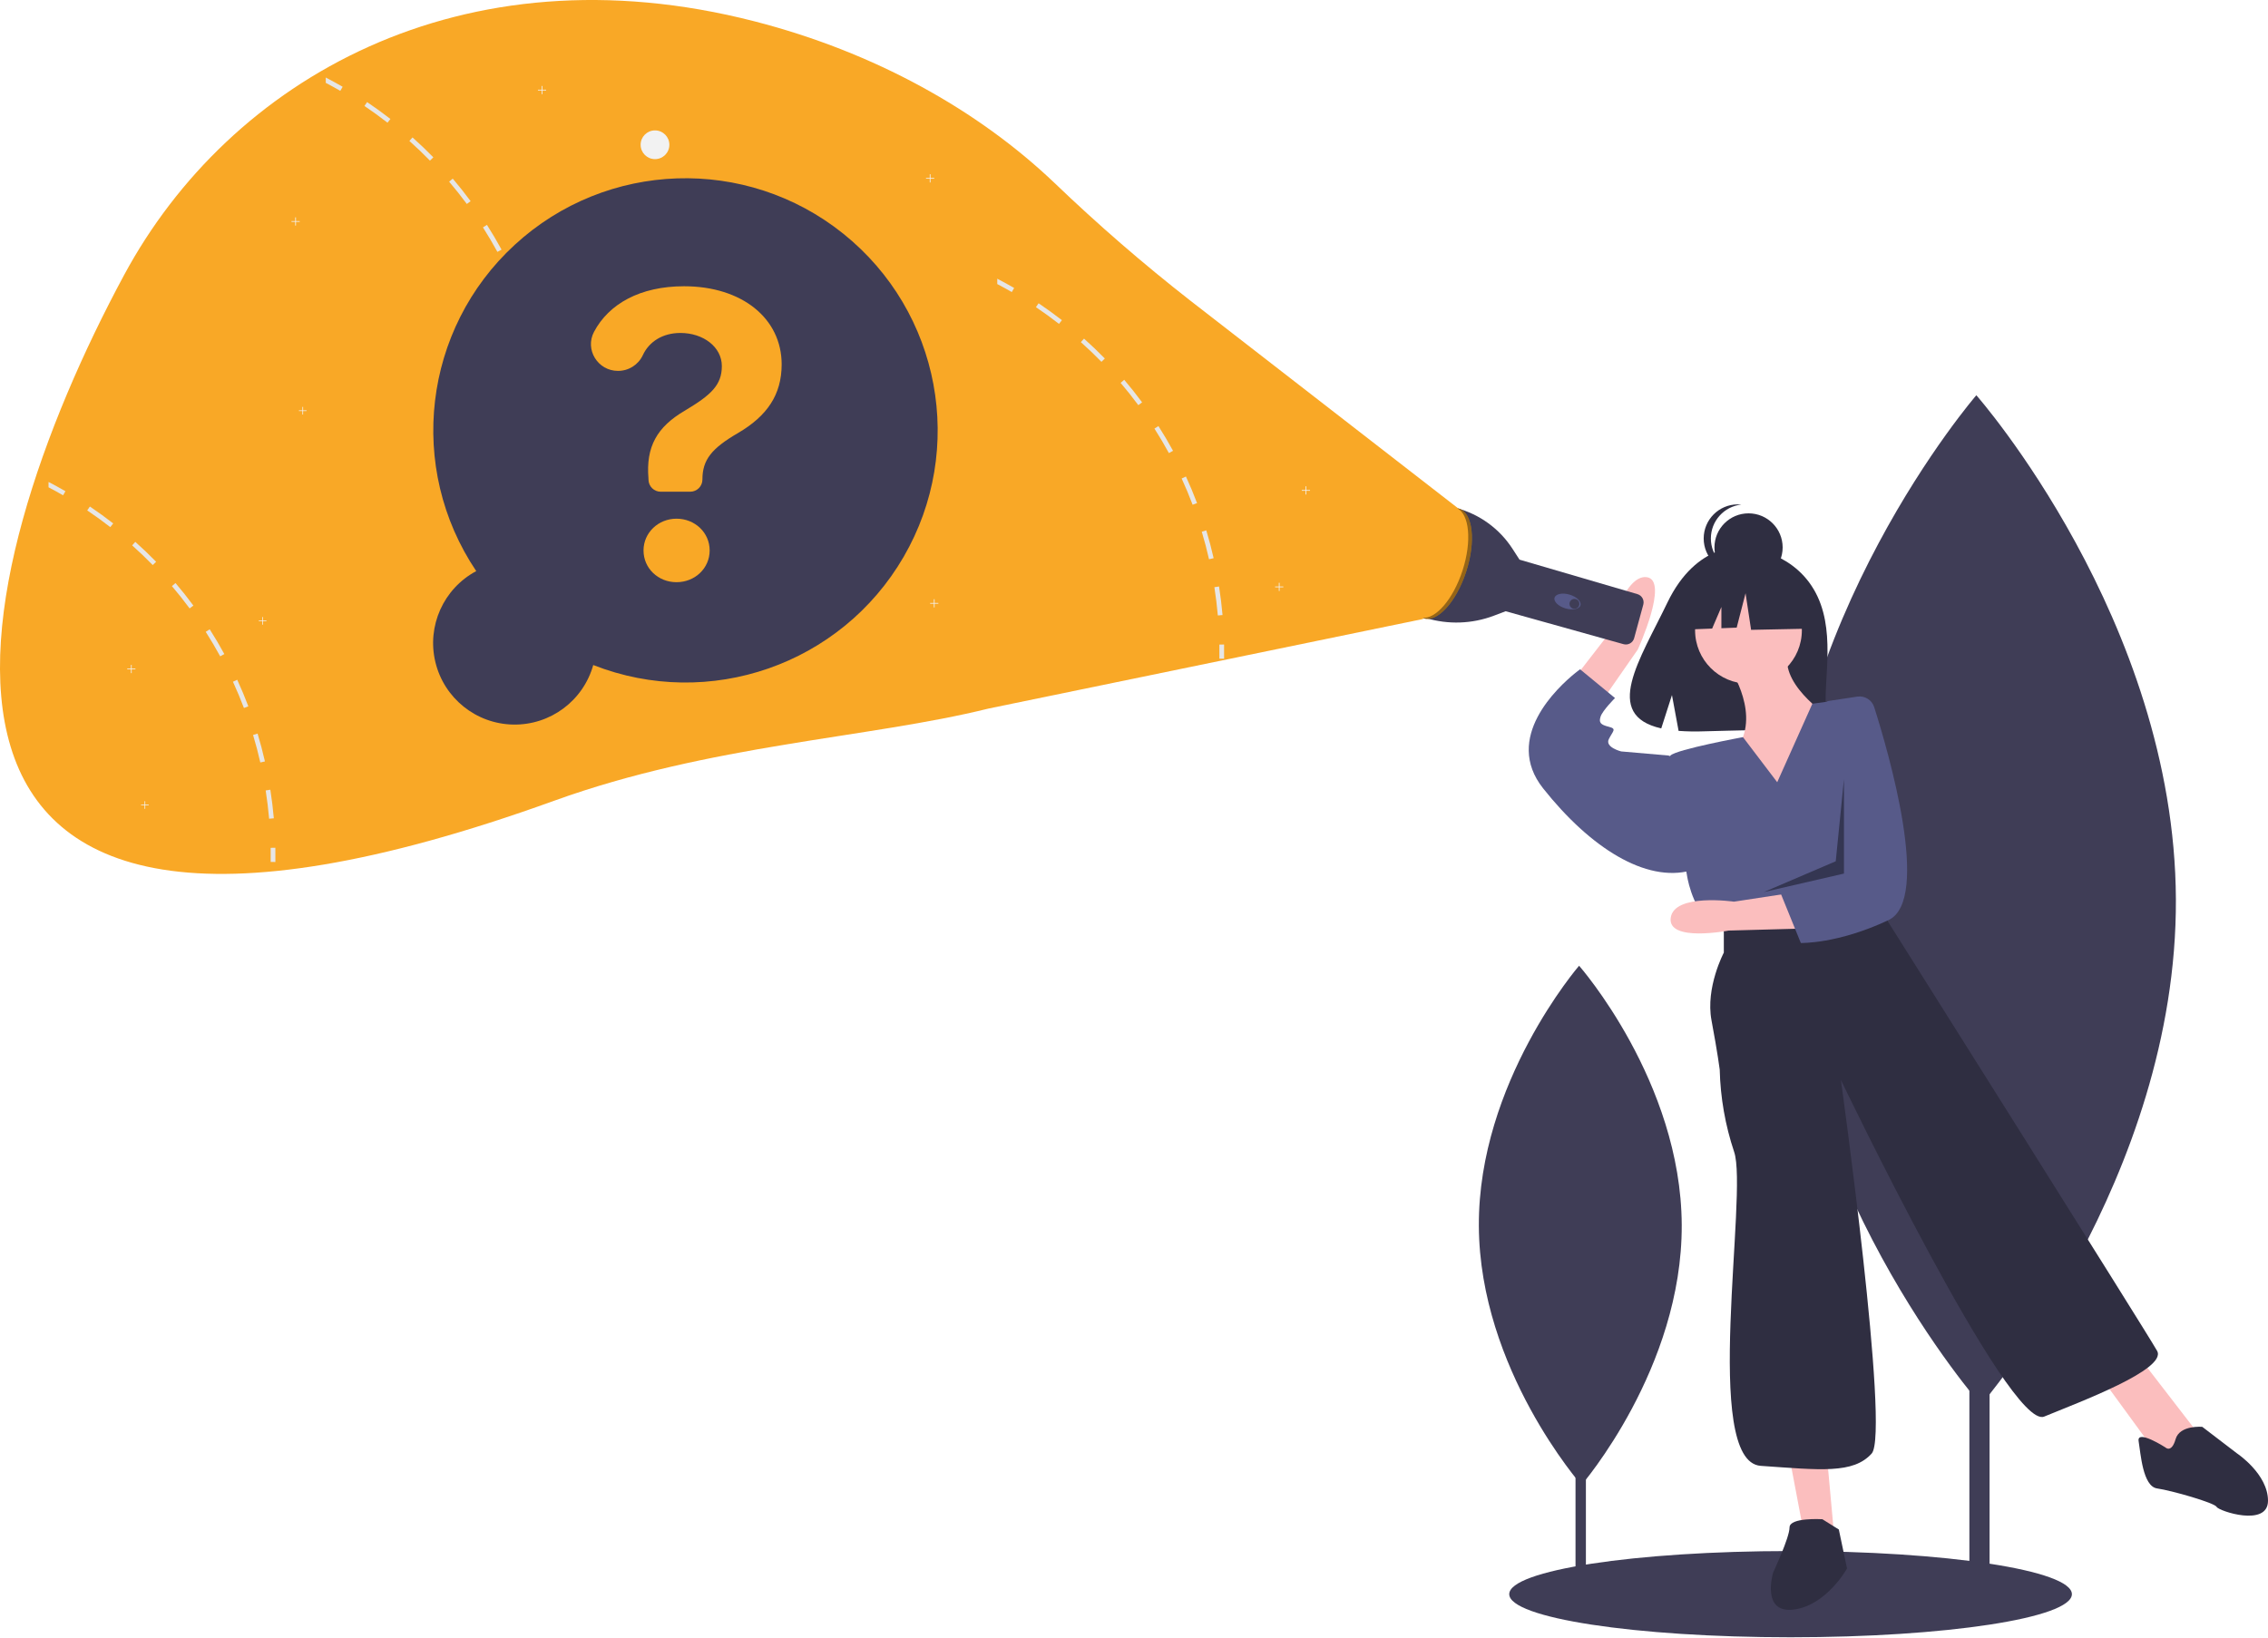
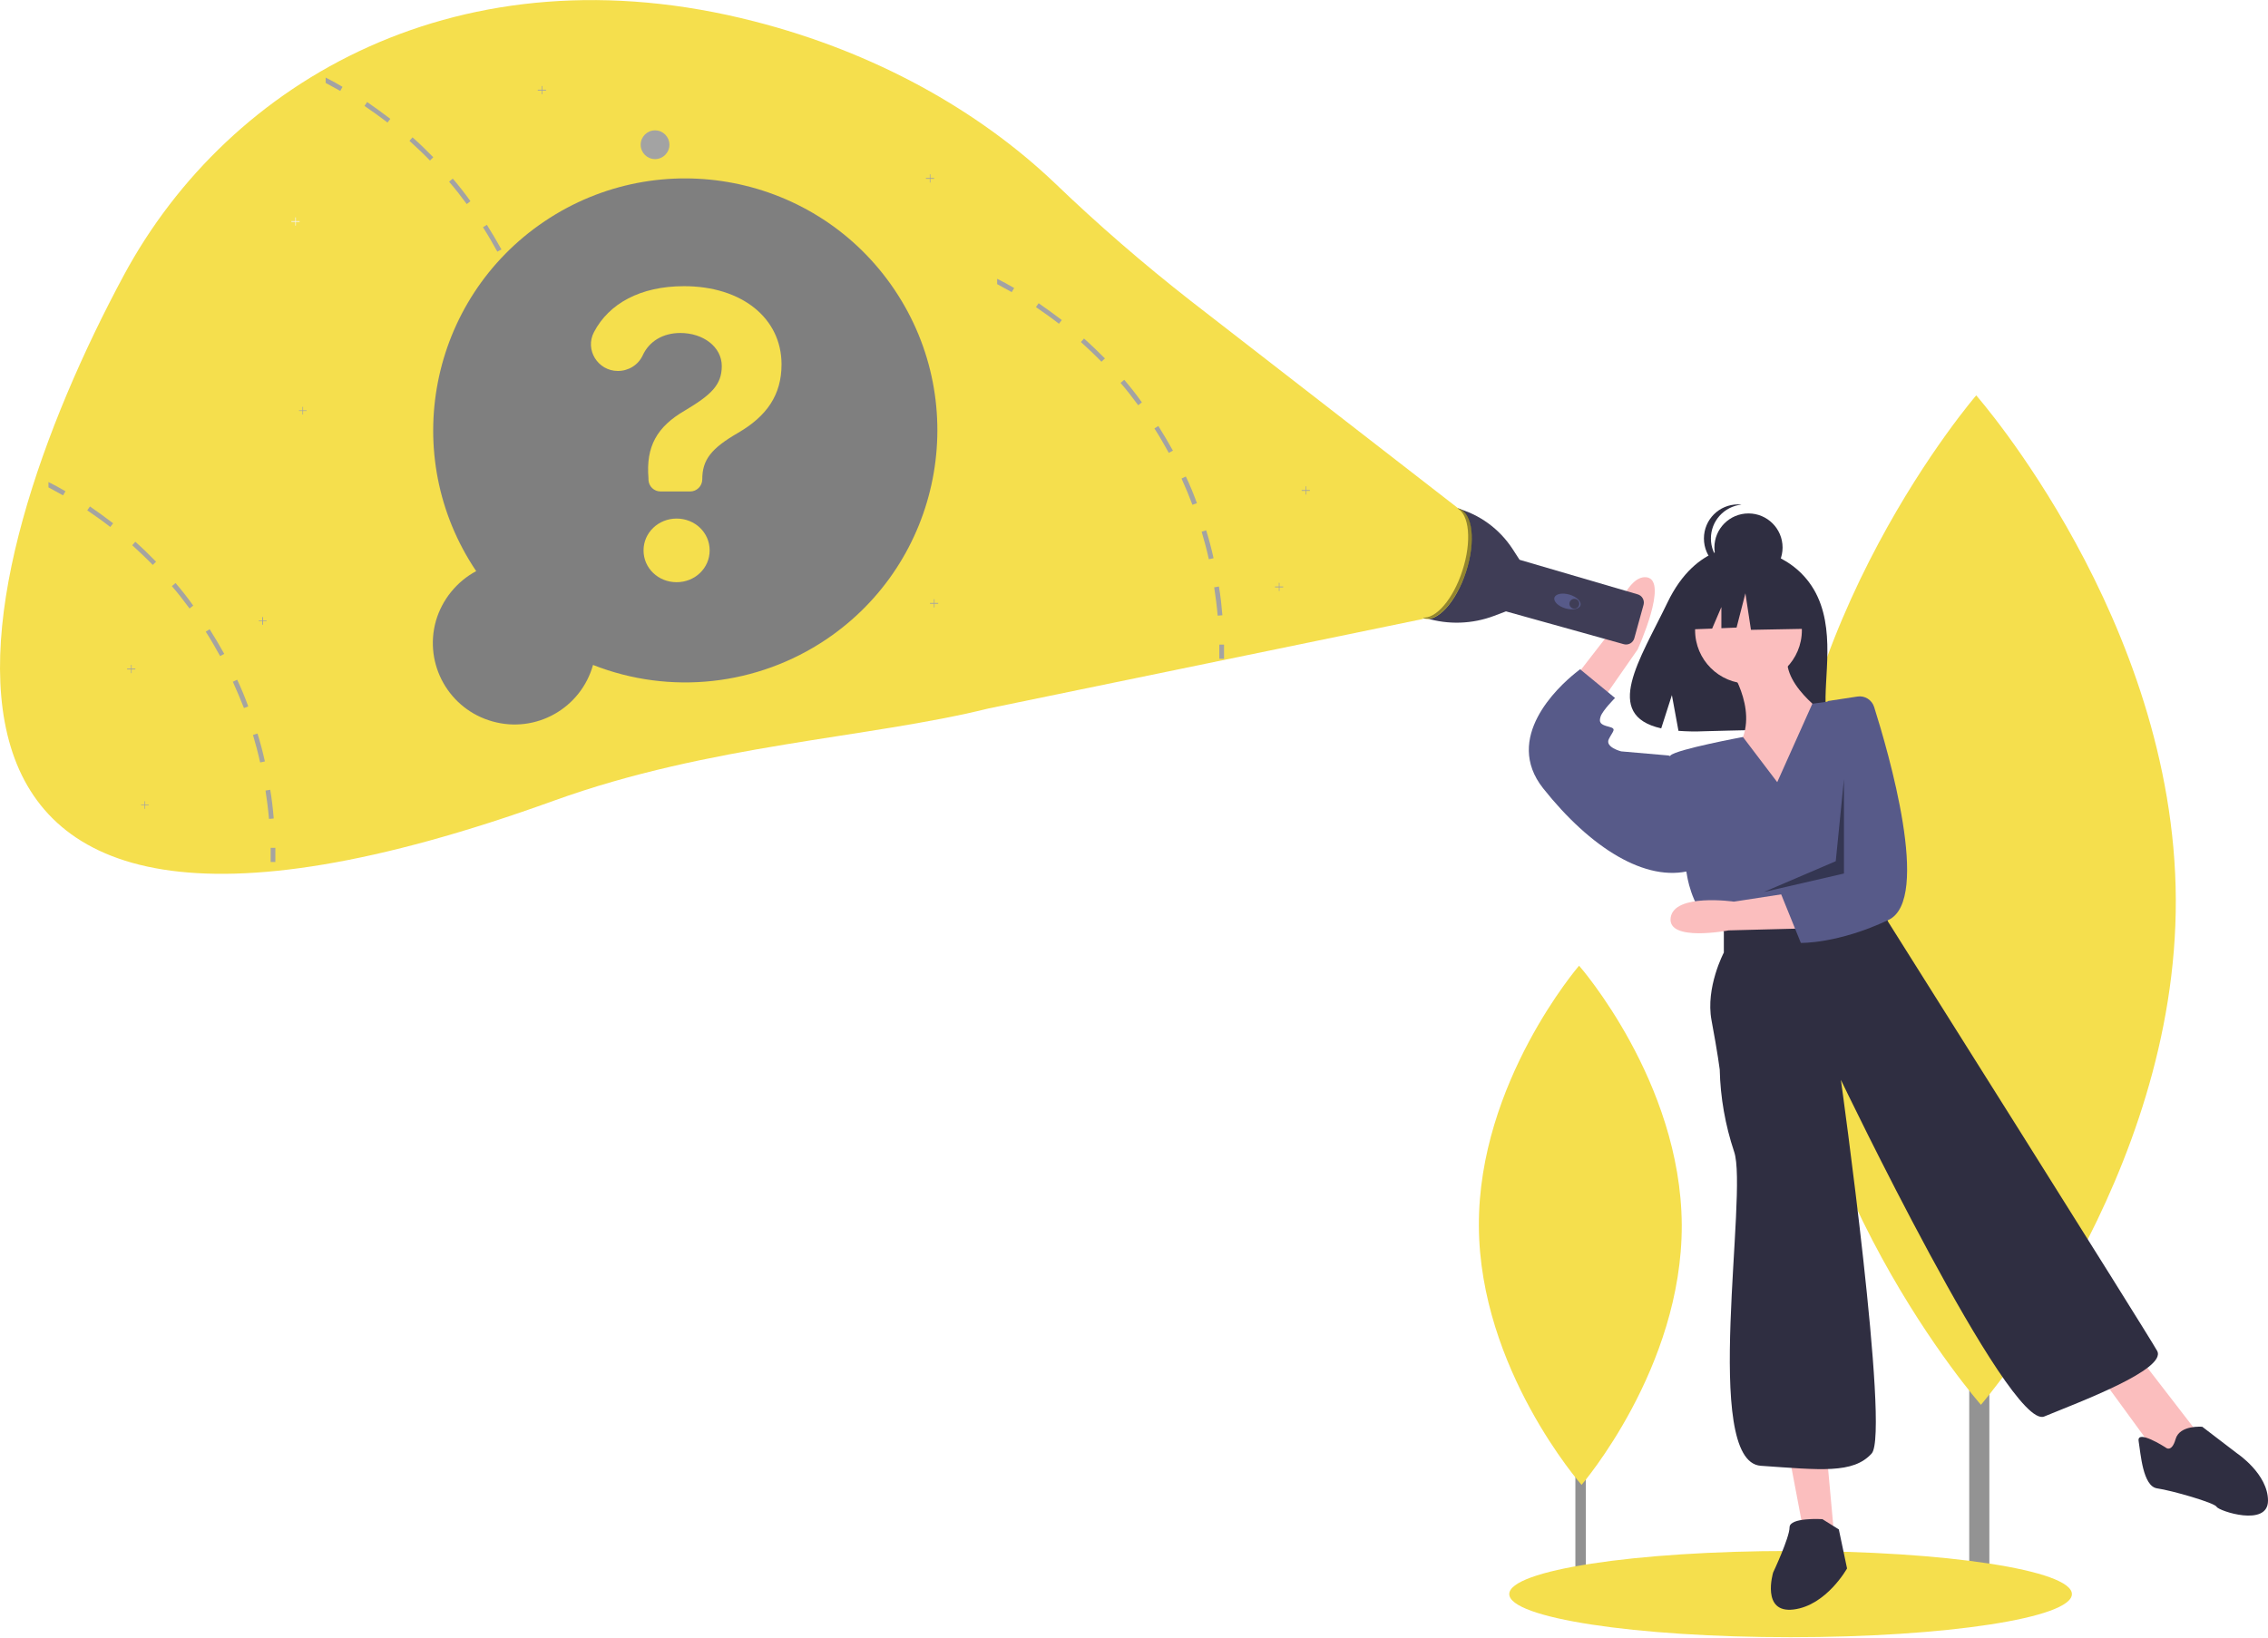
- <svg xmlns="http://www.w3.org/2000/svg" id="b7da5827-4560-4d63-9360-f6e9beb837fe" data-name="Layer 1" width="1104.469" height="797.515" viewBox="0 0 1104.469 797.515">
-   <rect x="959.049" y="388.464" width="9.832" height="388.345" fill="#3f3d56" />
-   <path d="M1107.38,489.196c.626,135.795-94.913,246.321-94.913,246.321s-96.553-109.641-97.179-245.435,94.913-246.321,94.913-246.321S1106.754,353.401,1107.38,489.196Z" transform="translate(-47.76569 -51.24247)" fill="#3f3d56" />
-   <rect x="767.244" y="571.186" width="5.057" height="199.735" fill="#3f3d56" />
-   <path d="M866.733,647.882c.322,69.842-48.816,126.689-48.816,126.689s-49.66-56.391-49.982-126.233,48.816-126.689,48.816-126.689S866.411,578.04,866.733,647.882Z" transform="translate(-47.76569 -51.24247)" fill="#3f3d56" />
-   <ellipse cx="871.969" cy="776.515" rx="137" ry="21" fill="#3f3d56" />
-   <path d="M931.034,338.324c-11.607-19.612-34.57-20.526-34.57-20.526s-22.376-2.861-36.731,27.008c-13.379,27.841-31.845,54.722-2.973,61.239l5.215-16.232,3.23,17.44a112.967,112.967,0,0,0,12.353.211c30.92-.998,60.366.292,59.418-10.803C935.715,381.911,942.202,357.194,931.034,338.324Z" transform="translate(-47.76569 -51.24247)" fill="#2f2e41" />
-   <path d="M889.234,375.258s15,21,6,38,21,35,21,35l22-48s-26-17-19-33Z" transform="translate(-47.76569 -51.24247)" fill="#fbbebe" />
-   <circle cx="851.469" cy="307.015" r="26" fill="#fbbebe" />
-   <path d="M809.255,388.313l21.728-28.034s7.651-29.385,18.731-27.895-4.377,35.24-4.377,35.24l-21.589,31.031Z" transform="translate(-47.76569 -51.24247)" fill="#fbbebe" />
-   <polygon points="871.469 710.015 878.469 747.015 893.469 751.015 889.469 707.015 871.469 710.015" fill="#fbbebe" />
-   <polygon points="1022.469 670.015 1049.469 707.015 1060.469 712.015 1069.469 697.015 1042.469 662.015 1022.469 670.015" fill="#fbbebe" />
-   <path d="M913.234,432.258l-16.681-21.959s-32.319,5.959-35.319,8.959,8,58,8,58,2,15,11,23l9,6,74-15,2.782-32.926a86.41,86.41,0,0,0-22.782-66.074l0,0-12.876,1.76Z" transform="translate(-47.76569 -51.24247)" fill="#575a89" />
-   <path d="M865.234,421.258l-5-2-23-2s-8-2-6-6,4-5,0-6-5-2-4-5,7-9,7-9l-17-14s-.92.651-2.407,1.855c-8.44,6.834-35.147,31.489-15.593,56.145,23,29,50,46,72,40Z" transform="translate(-47.76569 -51.24247)" fill="#575a89" />
-   <path d="M887.234,501.258v14s-9,17-6,33,4,24,4,24a136.533,136.533,0,0,0,7,40c7,20-16,151,13,153s45,4,54-6-15-182-15-182,82,171,99,164,60-23,55-32-131-209-131-209l-4-9Z" transform="translate(-47.76569 -51.24247)" fill="#2f2e41" />
-   <path d="M935.234,791.258s-16-1-16,4-8,22-8,22-6,20,10,18,26-20,26-20l-4-19Z" transform="translate(-47.76569 -51.24247)" fill="#2f2e41" />
-   <path d="M1102.234,756.258s-14-9-13-3,2,22,9,23,28,7,29,9,25,10,25-3-15-23-15-23l-17-13s-11-1-13,6S1102.234,756.258,1102.234,756.258Z" transform="translate(-47.76569 -51.24247)" fill="#2f2e41" />
-   <circle cx="851.508" cy="266.654" r="16.604" fill="#2f2e41" />
-   <path d="M880.922,313.528a16.604,16.604,0,0,1,14.856-16.51,16.772,16.772,0,0,0-1.748-.093,16.604,16.604,0,1,0,0,33.208,16.772,16.772,0,0,0,1.748-.093A16.604,16.604,0,0,1,880.922,313.528Z" transform="translate(-47.76569 -51.24247)" fill="#2f2e41" />
-   <polygon points="878.136 285.191 855.45 273.307 824.12 278.169 817.638 306.797 833.774 306.176 838.282 295.659 838.282 306.003 845.727 305.717 850.048 288.972 852.749 306.797 879.217 306.257 878.136 285.191" fill="#2f2e41" />
-   <path d="M924.544,503.574l-34.987.946s-29.854,5.809-28.179-6.241,30.799-7.835,30.799-7.835l31.88-4.863Z" transform="translate(-47.76569 -51.24247)" fill="#fbbebe" />
-   <path d="M952.226,390.562a7.467,7.467,0,0,1,8.236,5.128c6.849,21.584,27.951,93.813,6.985,103.723-24.694,11.672-42.714,11.158-42.714,11.158l-9.645-23.748,8.781-8.24,9.374-60.275,4.492-25.55Z" transform="translate(-47.76569 -51.24247)" fill="#575a89" />
-   <polygon points="897.969 379.515 893.969 419.515 858.969 434.515 897.969 425.515 897.969 379.515" opacity="0.4" />
-   <path d="M756.98,298.705h0a46.84,46.84,0,0,1,27.352,19.87l3.271,5.066.165.21L845.153,340.641a4.183,4.183,0,0,1,2.861,5.115l-4.455,16.335a4.183,4.183,0,0,1-5.161,2.928l-57.4-16.044-.001.002-5.765,2.179a51.515,51.515,0,0,1-33.122,1.126h0Z" transform="translate(-47.76569 -51.24247)" fill="#3f3d56" />
-   <ellipse cx="811.107" cy="344.233" rx="3.504" ry="6.57" transform="translate(205.1751 974.7836) rotate(-73.69006)" fill="#575a89" />
-   <circle cx="766.716" cy="294.14" r="2.409" fill="#3f3d56" />
-   <ellipse cx="749.694" cy="325.728" rx="28.09" ry="12.703" transform="translate(160.8404 887.1541) rotate(-72.0342)" fill="#f9a826" />
-   <path d="M759.994,329.124c4.611-14.22,3.357-27.472-2.711-30.355a5.891,5.891,0,0,1,1.076.238c6.673,2.164,8.204,15.881,3.419,30.639s-14.074,24.967-20.748,22.803a5.863,5.863,0,0,1-.708-.284C746.886,353,755.461,343.104,759.994,329.124Z" transform="translate(-47.76569 -51.24247)" opacity="0.4" />
-   <path d="M757.734,298.758,627.497,197.732a861.922,861.922,0,0,1-66.215-57.386C524.156,104.959,473.758,76.666,415.08,61.602,272.519,25.005,159.582,89.897,108.214,185.181c-78.495,145.604-138.65,381.879,209.394,256.11,76.117-27.506,153.165-30.429,211.586-44.918l211.54-43.616Z" transform="translate(-47.76569 -51.24247)" fill="#f9a826" />
-   <circle cx="318.969" cy="70.515" r="7" fill="#f2f2f2" />
-   <polygon points="454.949 86.695 453.127 86.695 453.127 84.873 452.771 84.873 452.771 86.695 450.949 86.695 450.949 87.051 452.771 87.051 452.771 88.873 453.127 88.873 453.127 87.051 454.949 87.051 454.949 86.695" fill="#f2f2f2" />
-   <polygon points="637.949 238.695 636.127 238.695 636.127 236.873 635.771 236.873 635.771 238.695 633.949 238.695 633.949 239.051 635.771 239.051 635.771 240.873 636.127 240.873 636.127 239.051 637.949 239.051 637.949 238.695" fill="#f2f2f2" />
-   <polygon points="624.949 285.695 623.127 285.695 623.127 283.873 622.771 283.873 622.771 285.695 620.949 285.695 620.949 286.051 622.771 286.051 622.771 287.873 623.127 287.873 623.127 286.051 624.949 286.051 624.949 285.695" fill="#f2f2f2" />
-   <polygon points="65.949 325.695 64.127 325.695 64.127 323.873 63.771 323.873 63.771 325.695 61.949 325.695 61.949 326.051 63.771 326.051 63.771 327.873 64.127 327.873 64.127 326.051 65.949 326.051 65.949 325.695" fill="#f2f2f2" />
-   <polygon points="145.949 107.695 144.127 107.695 144.127 105.873 143.771 105.873 143.771 107.695 141.949 107.695 141.949 108.051 143.771 108.051 143.771 109.873 144.127 109.873 144.127 108.051 145.949 108.051 145.949 107.695" fill="#f2f2f2" />
-   <polygon points="456.949 293.695 455.127 293.695 455.127 291.873 454.771 291.873 454.771 293.695 452.949 293.695 452.949 294.051 454.771 294.051 454.771 295.873 455.127 295.873 455.127 294.051 456.949 294.051 456.949 293.695" fill="#f2f2f2" />
-   <polygon points="265.949 43.695 264.127 43.695 264.127 41.873 263.771 41.873 263.771 43.695 261.949 43.695 261.949 44.051 263.771 44.051 263.771 45.873 264.127 45.873 264.127 44.051 265.949 44.051 265.949 43.695" fill="#f2f2f2" />
-   <path d="M314.415,238.915l-2.27.35c.71,4.54,1.27,9.18,1.68,13.77l2.29-.2C315.705,248.185,315.135,243.505,314.415,238.915Z" transform="translate(-47.76569 -51.24247)" fill="#e6e6e6" />
-   <path d="M308.205,211.575l-2.2.67c1.33,4.4,2.52,8.91,3.53,13.4l2.25-.51C310.755,220.595,309.545,216.035,308.205,211.575Z" transform="translate(-47.76569 -51.24247)" fill="#e6e6e6" />
-   <path d="M298.295,185.355l-2.09.96c1.92,4.19,3.72,8.49,5.35,12.79l2.15-.81C302.055,193.945,300.245,189.585,298.295,185.355Z" transform="translate(-47.76569 -51.24247)" fill="#e6e6e6" />
-   <path d="M284.895,160.775l-1.94,1.23c2.47,3.88,4.84,7.9,7.04,11.93l2.02-1.1C289.795,168.755,287.395,164.695,284.895,160.775Z" transform="translate(-47.76569 -51.24247)" fill="#e6e6e6" />
-   <path d="M268.235,138.245l-1.75,1.49c2.98,3.5,5.88,7.16,8.62,10.86l1.84-1.37C274.185,145.485,271.255,141.785,268.235,138.245Z" transform="translate(-47.76569 -51.24247)" fill="#e6e6e6" />
-   <path d="M248.655,118.185l-1.53,1.71c3.44,3.07,6.81,6.3,10.02,9.59l1.65-1.61C255.545,124.545,252.135,121.285,248.655,118.185Z" transform="translate(-47.76569 -51.24247)" fill="#e6e6e6" />
-   <path d="M226.535,100.965l-1.29,1.9c3.82,2.57,7.6,5.31,11.23,8.14l1.42-1.81C234.215,106.335,230.395,103.565,226.535,100.965Z" transform="translate(-47.76569 -51.24247)" fill="#e6e6e6" />
-   <path d="M206.405,89.005v2.6c2.39,1.25,4.76,2.56,7.08,3.9l1.15-1.99Q210.585,91.175,206.405,89.005Z" transform="translate(-47.76569 -51.24247)" fill="#e6e6e6" />
-   <path d="M314.57,267.221l2.299-.042c.042,2.321.045,4.655.009,6.936l-2.298-.036C314.614,271.824,314.611,269.516,314.57,267.221Z" transform="translate(-47.76569 -51.24247)" fill="#e6e6e6" />
-   <path d="M179.415,435.915l-2.27.35c.71,4.54,1.27,9.18,1.68,13.77l2.29-.2C180.705,445.185,180.135,440.505,179.415,435.915Z" transform="translate(-47.76569 -51.24247)" fill="#e6e6e6" />
-   <path d="M173.205,408.575l-2.2.67c1.33,4.4,2.52,8.91,3.53,13.4l2.25-.51C175.755,417.595,174.545,413.035,173.205,408.575Z" transform="translate(-47.76569 -51.24247)" fill="#e6e6e6" />
-   <path d="M163.295,382.355l-2.09.96c1.92,4.19,3.72,8.49,5.35,12.79l2.15-.81C167.055,390.945,165.245,386.585,163.295,382.355Z" transform="translate(-47.76569 -51.24247)" fill="#e6e6e6" />
-   <path d="M149.895,357.775l-1.94,1.23c2.47,3.88,4.84,7.9,7.04,11.93l2.02-1.1C154.795,365.755,152.395,361.695,149.895,357.775Z" transform="translate(-47.76569 -51.24247)" fill="#e6e6e6" />
-   <path d="M133.235,335.245l-1.75,1.49c2.98,3.5,5.88,7.16,8.62,10.86l1.84-1.37C139.185,342.485,136.255,338.785,133.235,335.245Z" transform="translate(-47.76569 -51.24247)" fill="#e6e6e6" />
-   <path d="M113.655,315.185l-1.53,1.71c3.44,3.07,6.81,6.3,10.02,9.59l1.65-1.61C120.545,321.545,117.135,318.285,113.655,315.185Z" transform="translate(-47.76569 -51.24247)" fill="#e6e6e6" />
-   <path d="M91.535,297.965l-1.29,1.9c3.82,2.57,7.6,5.31,11.23,8.14l1.42-1.81C99.215,303.335,95.395,300.565,91.535,297.965Z" transform="translate(-47.76569 -51.24247)" fill="#e6e6e6" />
-   <path d="M71.405,286.005v2.6c2.39,1.25,4.76,2.56,7.08,3.9l1.15-1.99Q75.585,288.175,71.405,286.005Z" transform="translate(-47.76569 -51.24247)" fill="#e6e6e6" />
-   <path d="M179.57,464.221l2.299-.042c.042,2.321.045,4.655.009,6.936l-2.298-.036C179.614,468.824,179.611,466.516,179.57,464.221Z" transform="translate(-47.76569 -51.24247)" fill="#e6e6e6" />
-   <path d="M641.415,336.915l-2.27.35c.71,4.54,1.27,9.18,1.68,13.77l2.29-.2C642.705,346.185,642.135,341.505,641.415,336.915Z" transform="translate(-47.76569 -51.24247)" fill="#e6e6e6" />
-   <path d="M635.205,309.575l-2.2.67c1.33,4.4,2.52,8.91,3.53,13.4l2.25-.51C637.755,318.595,636.545,314.035,635.205,309.575Z" transform="translate(-47.76569 -51.24247)" fill="#e6e6e6" />
-   <path d="M625.295,283.355l-2.09.96c1.92,4.19,3.72,8.49,5.35,12.79l2.15-.81C629.055,291.945,627.245,287.585,625.295,283.355Z" transform="translate(-47.76569 -51.24247)" fill="#e6e6e6" />
-   <path d="M611.895,258.775l-1.94,1.23c2.47,3.88,4.84,7.9,7.04,11.93l2.02-1.1C616.795,266.755,614.395,262.695,611.895,258.775Z" transform="translate(-47.76569 -51.24247)" fill="#e6e6e6" />
-   <path d="M595.235,236.245l-1.75,1.49c2.98,3.5,5.88,7.16,8.62,10.86l1.84-1.37C601.185,243.485,598.255,239.785,595.235,236.245Z" transform="translate(-47.76569 -51.24247)" fill="#e6e6e6" />
-   <path d="M575.655,216.185l-1.53,1.71c3.44,3.07,6.81,6.3,10.02,9.59l1.65-1.61C582.545,222.545,579.135,219.285,575.655,216.185Z" transform="translate(-47.76569 -51.24247)" fill="#e6e6e6" />
-   <path d="M553.535,198.965l-1.29,1.9c3.82,2.57,7.6,5.31,11.23,8.14l1.42-1.81C561.215,204.335,557.395,201.565,553.535,198.965Z" transform="translate(-47.76569 -51.24247)" fill="#e6e6e6" />
-   <path d="M533.405,187.005v2.6c2.39,1.25,4.76,2.56,7.08,3.9l1.15-1.99Q537.585,189.175,533.405,187.005Z" transform="translate(-47.76569 -51.24247)" fill="#e6e6e6" />
-   <path d="M641.57,365.221l2.299-.042c.042,2.321.045,4.655.009,6.936l-2.298-.036C641.614,369.824,641.611,367.516,641.57,365.221Z" transform="translate(-47.76569 -51.24247)" fill="#e6e6e6" />
-   <polygon points="149.295 199.895 147.6 199.895 147.6 198.199 147.269 198.199 147.269 199.895 145.573 199.895 145.573 200.225 147.269 200.225 147.269 201.921 147.6 201.921 147.6 200.225 149.295 200.225 149.295 199.895" fill="#f2f2f2" />
-   <polygon points="129.754 302.252 128.059 302.252 128.059 300.556 127.728 300.556 127.728 302.252 126.032 302.252 126.032 302.583 127.728 302.583 127.728 304.278 128.059 304.278 128.059 302.583 129.754 302.583 129.754 302.252" fill="#f2f2f2" />
-   <polygon points="72.417 391.959 70.721 391.959 70.721 390.264 70.39 390.264 70.39 391.959 68.695 391.959 68.695 392.29 70.39 392.29 70.39 393.986 70.721 393.986 70.721 392.29 72.417 392.29 72.417 391.959" fill="#f2f2f2" />
-   <path d="M279.684,329.425a122.811,122.811,0,1,1,56.982,45.751,39.726,39.726,0,1,1-56.982-45.751Z" transform="translate(-47.76569 -51.24247)" fill="#3f3d56" />
-   <path d="M380.894,190.679c28.154,0,47.524,15.616,47.524,38.064,0,14.865-7.207,25.151-21.097,33.334-13.063,7.583-17.493,13.139-17.493,22.748h0a5.931,5.931,0,0,1-5.931,5.931H369.504a5.931,5.931,0,0,1-5.928-5.724l-.026-.732c-1.276-15.466,4.129-25.076,17.718-33.034,12.688-7.583,18.019-12.388,18.019-21.697s-9.009-16.142-20.196-16.142c-8.503,0-15.231,4.139-18.318,10.896a13.252,13.252,0,0,1-12.112,7.573h0c-9.752,0-16.194-10.371-11.634-18.99C344.243,199.271,359.465,190.679,380.894,190.679ZM361.148,319.362c0-8.634,7.207-15.466,16.067-15.466,8.934,0,16.142,6.757,16.142,15.466s-7.207,15.466-16.142,15.466-16.067-6.757-16.067-15.466Z" transform="translate(-47.76569 -51.24247)" fill="#f9a826" />
+ <svg xmlns="http://www.w3.org/2000/svg" version="1.1" id="b7da5827-4560-4d63-9360-f6e9beb837fe" x="0px" y="0px" viewBox="0 0 1104.5 797.5" style="enable-background:new 0 0 1104.5 797.5;" xml:space="preserve">
+   <style type="text/css">
+ 	.st0{fill:#939393;}
+ 	.st1{fill:#F5DF4D;}
+ 	.st2{fill:#919191;}
+ 	.st3{fill:#2F2E41;}
+ 	.st4{fill:#FBBEBE;}
+ 	.st5{fill:#575A89;}
+ 	.st6{opacity:0.4;enable-background:new    ;}
+ 	.st7{fill:#3F3D56;}
+ 	.st8{fill:#A3A3A3;}
+ 	.st9{fill:#F2F2F2;}
+ 	.st10{fill:#E6E6E6;}
+ 	.st11{fill:#A5A4A0;}
+ 	.st12{fill:#7F7F7F;}
+ </style>
+   <rect x="959" y="388.5" class="st0" width="9.8" height="388.3" />
+   <path class="st1" d="M1059.6,438c0.6,135.8-94.9,246.3-94.9,246.3s-96.6-109.6-97.2-245.4s94.9-246.3,94.9-246.3  S1059,302.2,1059.6,438z" />
+   <rect x="767.2" y="571.2" class="st2" width="5.1" height="199.7" />
+   <path class="st1" d="M819,596.6c0.3,69.8-48.8,126.7-48.8,126.7s-49.7-56.4-50-126.2S769,470.4,769,470.4S818.6,526.8,819,596.6z" />
+   <ellipse class="st1" cx="872" cy="776.5" rx="137" ry="21" />
+   <path class="st3" d="M883.3,287.1c-11.6-19.6-34.6-20.5-34.6-20.5s-22.4-2.9-36.7,27c-13.4,27.8-31.8,54.7-3,61.2l5.2-16.2l3.2,17.4  c4.1,0.3,8.2,0.4,12.4,0.2c30.9-1,60.4,0.3,59.4-10.8C887.9,330.7,894.4,306,883.3,287.1z" />
+   <path class="st4" d="M841.5,324c0,0,15,21,6,38s21,35,21,35l22-48c0,0-26-17-19-33L841.5,324z" />
+   <circle class="st4" cx="851.5" cy="307" r="26" />
+   <path class="st4" d="M761.5,337.1l21.7-28c0,0,7.7-29.4,18.7-27.9s-4.4,35.2-4.4,35.2l-21.6,31L761.5,337.1z" />
+   <polygon class="st4" points="871.5,710 878.5,747 893.5,751 889.5,707 " />
+   <polygon class="st4" points="1022.5,670 1049.5,707 1060.5,712 1069.5,697 1042.5,662 " />
+   <path class="st5" d="M865.5,381l-16.7-22c0,0-32.3,6-35.3,9s8,58,8,58s2,15,11,23l9,6l74-15l2.8-32.9c2-24.3-6.2-48.2-22.8-66.1l0,0  l-12.9,1.8L865.5,381z" />
+   <path class="st5" d="M817.5,370l-5-2l-23-2c0,0-8-2-6-6s4-5,0-6s-5-2-4-5s7-9,7-9l-17-14c0,0-0.9,0.7-2.4,1.9  c-8.4,6.8-35.1,31.5-15.6,56.1c23,29,50,46,72,40L817.5,370z" />
+   <path class="st3" d="M839.5,450v14c0,0-9,17-6,33c3,16,4,24,4,24c0.3,13.6,2.7,27.1,7,40c7,20-16,151,13,153s45,4,54-6  s-15-182-15-182s82,171,99,164s60-23,55-32s-131-209-131-209l-4-9L839.5,450z" />
+   <path class="st3" d="M887.5,740c0,0-16-1-16,4s-8,22-8,22s-6,20,10,18s26-20,26-20l-4-19L887.5,740z" />
+   <path class="st3" d="M1054.5,705c0,0-14-9-13-3s2,22,9,23s28,7,29,9s25,10,25-3s-15-23-15-23l-17-13c0,0-11-1-13,6  S1054.5,705,1054.5,705z" />
+   <circle class="st3" cx="851.5" cy="266.7" r="16.6" />
+   <path class="st3" d="M833.2,262.3c0-8.5,6.4-15.6,14.9-16.5c-0.6-0.1-1.2-0.1-1.7-0.1c-9.2,0-16.6,7.4-16.6,16.6  c0,9.2,7.4,16.6,16.6,16.6c0,0,0,0,0,0c0.6,0,1.2,0,1.7-0.1C839.6,277.9,833.2,270.8,833.2,262.3z" />
+   <polygon class="st3" points="878.1,285.2 855.5,273.3 824.1,278.2 817.6,306.8 833.8,306.2 838.3,295.7 838.3,306 845.7,305.7   850,289 852.7,306.8 879.2,306.3 " />
+   <path class="st4" d="M876.8,452.3l-35,0.9c0,0-29.9,5.8-28.2-6.2s30.8-7.8,30.8-7.8l31.9-4.9L876.8,452.3z" />
+   <path class="st5" d="M904.5,339.3c3.6-0.6,7.1,1.6,8.2,5.1c6.8,21.6,28,93.8,7,103.7C895,459.8,877,459.3,877,459.3l-9.6-23.7  l8.8-8.2l9.4-60.3l4.5-25.6L904.5,339.3z" />
+   <polygon class="st6" points="898,379.5 894,419.5 859,434.5 898,425.5 " />
+   <path class="st7" d="M709.2,247.5L709.2,247.5c11.3,3,21,10.1,27.4,19.9l3.3,5.1l0.2,0.2l57.4,16.8c2.2,0.6,3.5,2.9,2.9,5.1  l-4.5,16.3c-0.6,2.2-2.9,3.5-5.1,2.9c0,0,0,0,0,0l-57.4-16l0,0l-5.8,2.2c-10.6,4-22.3,4.4-33.1,1.1l0,0L709.2,247.5z" />
+   <ellipse transform="matrix(0.2808 -0.9598 0.9598 0.2808 267.7696 943.3307)" class="st5" cx="763.3" cy="293" rx="3.5" ry="6.6" />
+   <circle class="st7" cx="766.7" cy="294.1" r="2.4" />
+   <ellipse transform="matrix(0.3084 -0.9512 0.9512 0.3084 224.3176 857.5231)" class="st1" cx="701.9" cy="274.5" rx="28.1" ry="12.7" />
+   <path class="st6" d="M712.2,277.9c4.6-14.2,3.4-27.5-2.7-30.4c0.4,0,0.7,0.1,1.1,0.2c6.7,2.2,8.2,15.9,3.4,30.6s-14.1,25-20.7,22.8  c-0.2-0.1-0.5-0.2-0.7-0.3C699.1,301.8,707.7,291.9,712.2,277.9z" />
+   <path class="st1" d="M710,247.5l-130.2-101c-23-18-45.1-37.1-66.2-57.4C476.4,53.7,426,25.4,367.3,10.4  C224.8-26.2,111.8,38.7,60.4,133.9C-18,279.5-78.2,515.8,269.8,390c76.1-27.5,153.2-30.4,211.6-44.9L693,301.5L710,247.5z" />
+   <circle class="st8" cx="319" cy="70.5" r="7" />
+   <polygon class="st8" points="454.9,86.7 453.1,86.7 453.1,84.9 452.8,84.9 452.8,86.7 450.9,86.7 450.9,87.1 452.8,87.1 452.8,88.9   453.1,88.9 453.1,87.1 454.9,87.1 " />
+   <polygon class="st8" points="637.9,238.7 636.1,238.7 636.1,236.9 635.8,236.9 635.8,238.7 633.9,238.7 633.9,239.1 635.8,239.1   635.8,240.9 636.1,240.9 636.1,239.1 637.9,239.1 " />
+   <polygon class="st8" points="624.9,285.7 623.1,285.7 623.1,283.9 622.8,283.9 622.8,285.7 620.9,285.7 620.9,286.1 622.8,286.1   622.8,287.9 623.1,287.9 623.1,286.1 624.9,286.1 " />
+   <polygon class="st8" points="65.9,325.7 64.1,325.7 64.1,323.9 63.8,323.9 63.8,325.7 61.9,325.7 61.9,326.1 63.8,326.1 63.8,327.9   64.1,327.9 64.1,326.1 65.9,326.1 " />
+   <polygon class="st9" points="145.9,107.7 144.1,107.7 144.1,105.9 143.8,105.9 143.8,107.7 141.9,107.7 141.9,108.1 143.8,108.1   143.8,109.9 144.1,109.9 144.1,108.1 145.9,108.1 " />
+   <polygon class="st8" points="456.9,293.7 455.1,293.7 455.1,291.9 454.8,291.9 454.8,293.7 452.9,293.7 452.9,294.1 454.8,294.1   454.8,295.9 455.1,295.9 455.1,294.1 456.9,294.1 " />
+   <polygon class="st8" points="265.9,43.7 264.1,43.7 264.1,41.9 263.8,41.9 263.8,43.7 261.9,43.7 261.9,44.1 263.8,44.1 263.8,45.9   264.1,45.9 264.1,44.1 265.9,44.1 " />
+   <path class="st10" d="M266.6,187.7l-2.3,0.4c0.7,4.5,1.3,9.2,1.7,13.8l2.3-0.2C267.9,196.9,267.4,192.3,266.6,187.7z" />
+   <path class="st10" d="M260.4,160.3l-2.2,0.7c1.3,4.4,2.5,8.9,3.5,13.4l2.3-0.5C263,169.4,261.8,164.8,260.4,160.3z" />
+   <path class="st10" d="M250.5,134.1l-2.1,1c1.9,4.2,3.7,8.5,5.4,12.8l2.1-0.8C254.3,142.7,252.5,138.3,250.5,134.1z" />
+   <path class="st8" d="M237.1,109.5l-1.9,1.2c2.5,3.9,4.8,7.9,7,11.9l2-1.1C242,117.5,239.6,113.5,237.1,109.5z" />
+   <path class="st8" d="M220.5,87l-1.8,1.5c3,3.5,5.9,7.2,8.6,10.9l1.8-1.4C226.4,94.2,223.5,90.5,220.5,87z" />
+   <path class="st8" d="M200.9,66.9l-1.5,1.7c3.4,3.1,6.8,6.3,10,9.6l1.6-1.6C207.8,73.3,204.4,70,200.9,66.9z" />
+   <path class="st8" d="M178.8,49.7l-1.3,1.9c3.8,2.6,7.6,5.3,11.2,8.1l1.4-1.8C186.4,55.1,182.6,52.3,178.8,49.7z" />
+   <path class="st8" d="M158.6,37.8v2.6c2.4,1.3,4.8,2.6,7.1,3.9l1.1-2C164.2,40.7,161.4,39.2,158.6,37.8z" />
+   <path class="st10" d="M266.8,216l2.3,0c0,2.3,0,4.7,0,6.9l-2.3,0C266.8,220.6,266.8,218.3,266.8,216z" />
+   <path class="st11" d="M131.6,384.7l-2.3,0.4c0.7,4.5,1.3,9.2,1.7,13.8l2.3-0.2C132.9,393.9,132.4,389.3,131.6,384.7z" />
+   <path class="st11" d="M125.4,357.3l-2.2,0.7c1.3,4.4,2.5,8.9,3.5,13.4l2.3-0.5C128,366.4,126.8,361.8,125.4,357.3z" />
+   <path class="st11" d="M115.5,331.1l-2.1,1c1.9,4.2,3.7,8.5,5.4,12.8l2.1-0.8C119.3,339.7,117.5,335.3,115.5,331.1z" />
+   <path class="st11" d="M102.1,306.5l-1.9,1.2c2.5,3.9,4.8,7.9,7,11.9l2-1.1C107,314.5,104.6,310.5,102.1,306.5z" />
+   <path class="st11" d="M85.5,284l-1.8,1.5c3,3.5,5.9,7.2,8.6,10.9l1.8-1.4C91.4,291.2,88.5,287.5,85.5,284z" />
+   <path class="st11" d="M65.9,263.9l-1.5,1.7c3.4,3.1,6.8,6.3,10,9.6l1.6-1.6C72.8,270.3,69.4,267,65.9,263.9z" />
+   <path class="st11" d="M43.8,246.7l-1.3,1.9c3.8,2.6,7.6,5.3,11.2,8.1l1.4-1.8C51.4,252.1,47.6,249.3,43.8,246.7z" />
+   <path class="st11" d="M23.6,234.8v2.6c2.4,1.3,4.8,2.6,7.1,3.9l1.2-2C29.2,237.7,26.4,236.2,23.6,234.8z" />
+   <path class="st11" d="M131.8,413l2.3,0c0,2.3,0,4.7,0,6.9l-2.3,0C131.8,417.6,131.8,415.3,131.8,413z" />
+   <path class="st8" d="M593.6,285.7l-2.3,0.4c0.7,4.5,1.3,9.2,1.7,13.8l2.3-0.2C594.9,294.9,594.4,290.3,593.6,285.7z" />
+   <path class="st8" d="M587.4,258.3l-2.2,0.7c1.3,4.4,2.5,8.9,3.5,13.4l2.3-0.5C590,267.4,588.8,262.8,587.4,258.3z" />
+   <path class="st8" d="M577.5,232.1l-2.1,1c1.9,4.2,3.7,8.5,5.3,12.8l2.2-0.8C581.3,240.7,579.5,236.3,577.5,232.1z" />
+   <path class="st8" d="M564.1,207.5l-1.9,1.2c2.5,3.9,4.8,7.9,7,11.9l2-1.1C569,215.5,566.6,211.5,564.1,207.5z" />
+   <path class="st8" d="M547.5,185l-1.8,1.5c3,3.5,5.9,7.2,8.6,10.9l1.8-1.4C553.4,192.2,550.5,188.5,547.5,185z" />
+   <path class="st8" d="M527.9,164.9l-1.5,1.7c3.4,3.1,6.8,6.3,10,9.6l1.7-1.6C534.8,171.3,531.4,168,527.9,164.9z" />
+   <path class="st8" d="M505.8,147.7l-1.3,1.9c3.8,2.6,7.6,5.3,11.2,8.1l1.4-1.8C513.4,153.1,509.6,150.3,505.8,147.7z" />
+   <path class="st8" d="M485.6,135.8v2.6c2.4,1.3,4.8,2.6,7.1,3.9l1.2-2C491.2,138.7,488.4,137.2,485.6,135.8z" />
+   <path class="st8" d="M593.8,314l2.3,0c0,2.3,0,4.7,0,6.9l-2.3,0C593.8,318.6,593.8,316.3,593.8,314z" />
+   <polygon class="st8" points="149.3,199.9 147.6,199.9 147.6,198.2 147.3,198.2 147.3,199.9 145.6,199.9 145.6,200.2 147.3,200.2   147.3,201.9 147.6,201.9 147.6,200.2 149.3,200.2 " />
+   <polygon class="st8" points="129.8,302.3 128.1,302.3 128.1,300.6 127.7,300.6 127.7,302.3 126,302.3 126,302.6 127.7,302.6   127.7,304.3 128.1,304.3 128.1,302.6 129.8,302.6 " />
+   <polygon class="st8" points="72.4,392 70.7,392 70.7,390.3 70.4,390.3 70.4,392 68.7,392 68.7,392.3 70.4,392.3 70.4,394 70.7,394   70.7,392.3 72.4,392.3 " />
+   <path class="st12" d="M231.9,278.2c-37.9-56.3-22.9-132.6,33.3-170.4s132.6-22.9,170.4,33.3s22.9,132.6-33.3,170.4  c-33.5,22.5-75.9,27.2-113.5,12.4c-5.9,21.1-27.8,33.5-49,27.5c-21.1-5.9-33.5-27.8-27.5-49C215.3,292.1,222.4,283.3,231.9,278.2z" />
+   <path class="st1" d="M333.1,139.4c28.2,0,47.5,15.6,47.5,38.1c0,14.9-7.2,25.2-21.1,33.3c-13.1,7.6-17.5,13.1-17.5,22.7l0,0  c0,3.3-2.7,5.9-5.9,5.9l0,0h-14.4c-3.2,0-5.8-2.5-5.9-5.7l0-0.7c-1.3-15.5,4.1-25.1,17.7-33c12.7-7.6,18-12.4,18-21.7  c0-9.3-9-16.1-20.2-16.1c-8.5,0-15.2,4.1-18.3,10.9c-2.2,4.7-6.9,7.6-12.1,7.6l0,0c-9.8,0-16.2-10.4-11.6-19  C296.5,148,311.7,139.4,333.1,139.4z M313.4,268.1c0-8.6,7.2-15.5,16.1-15.5c8.9,0,16.1,6.8,16.1,15.5s-7.2,15.5-16.1,15.5  S313.4,276.8,313.4,268.1z" />
</svg>
